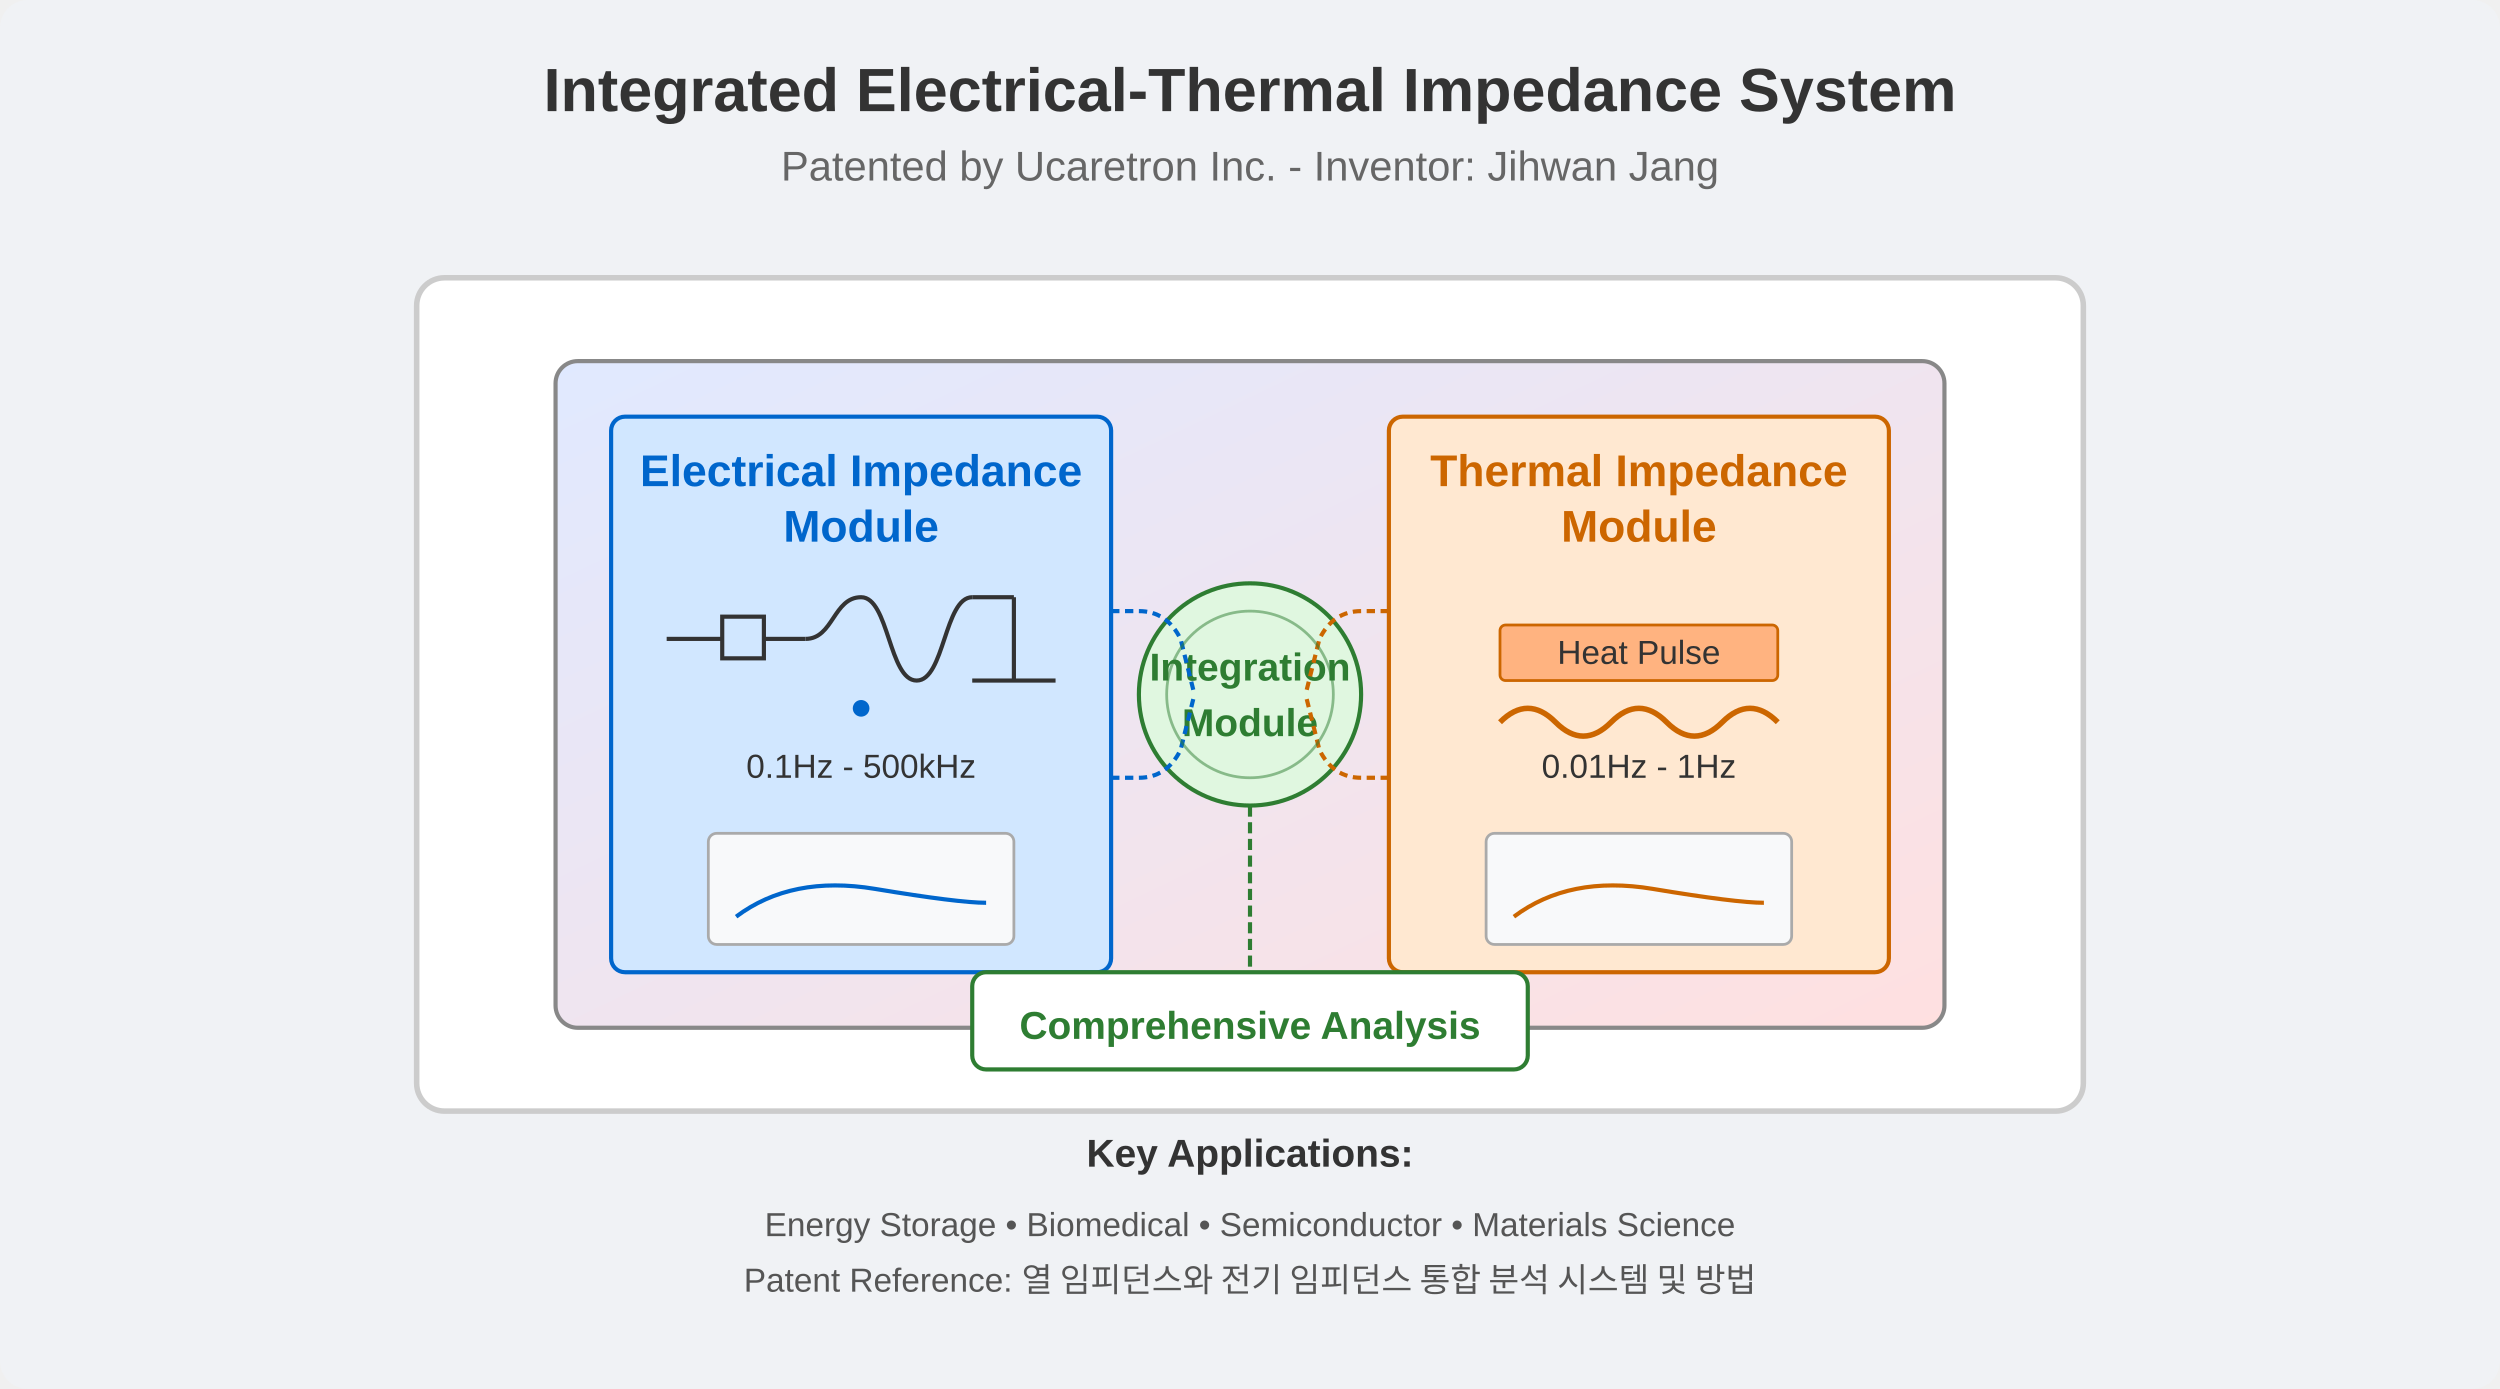
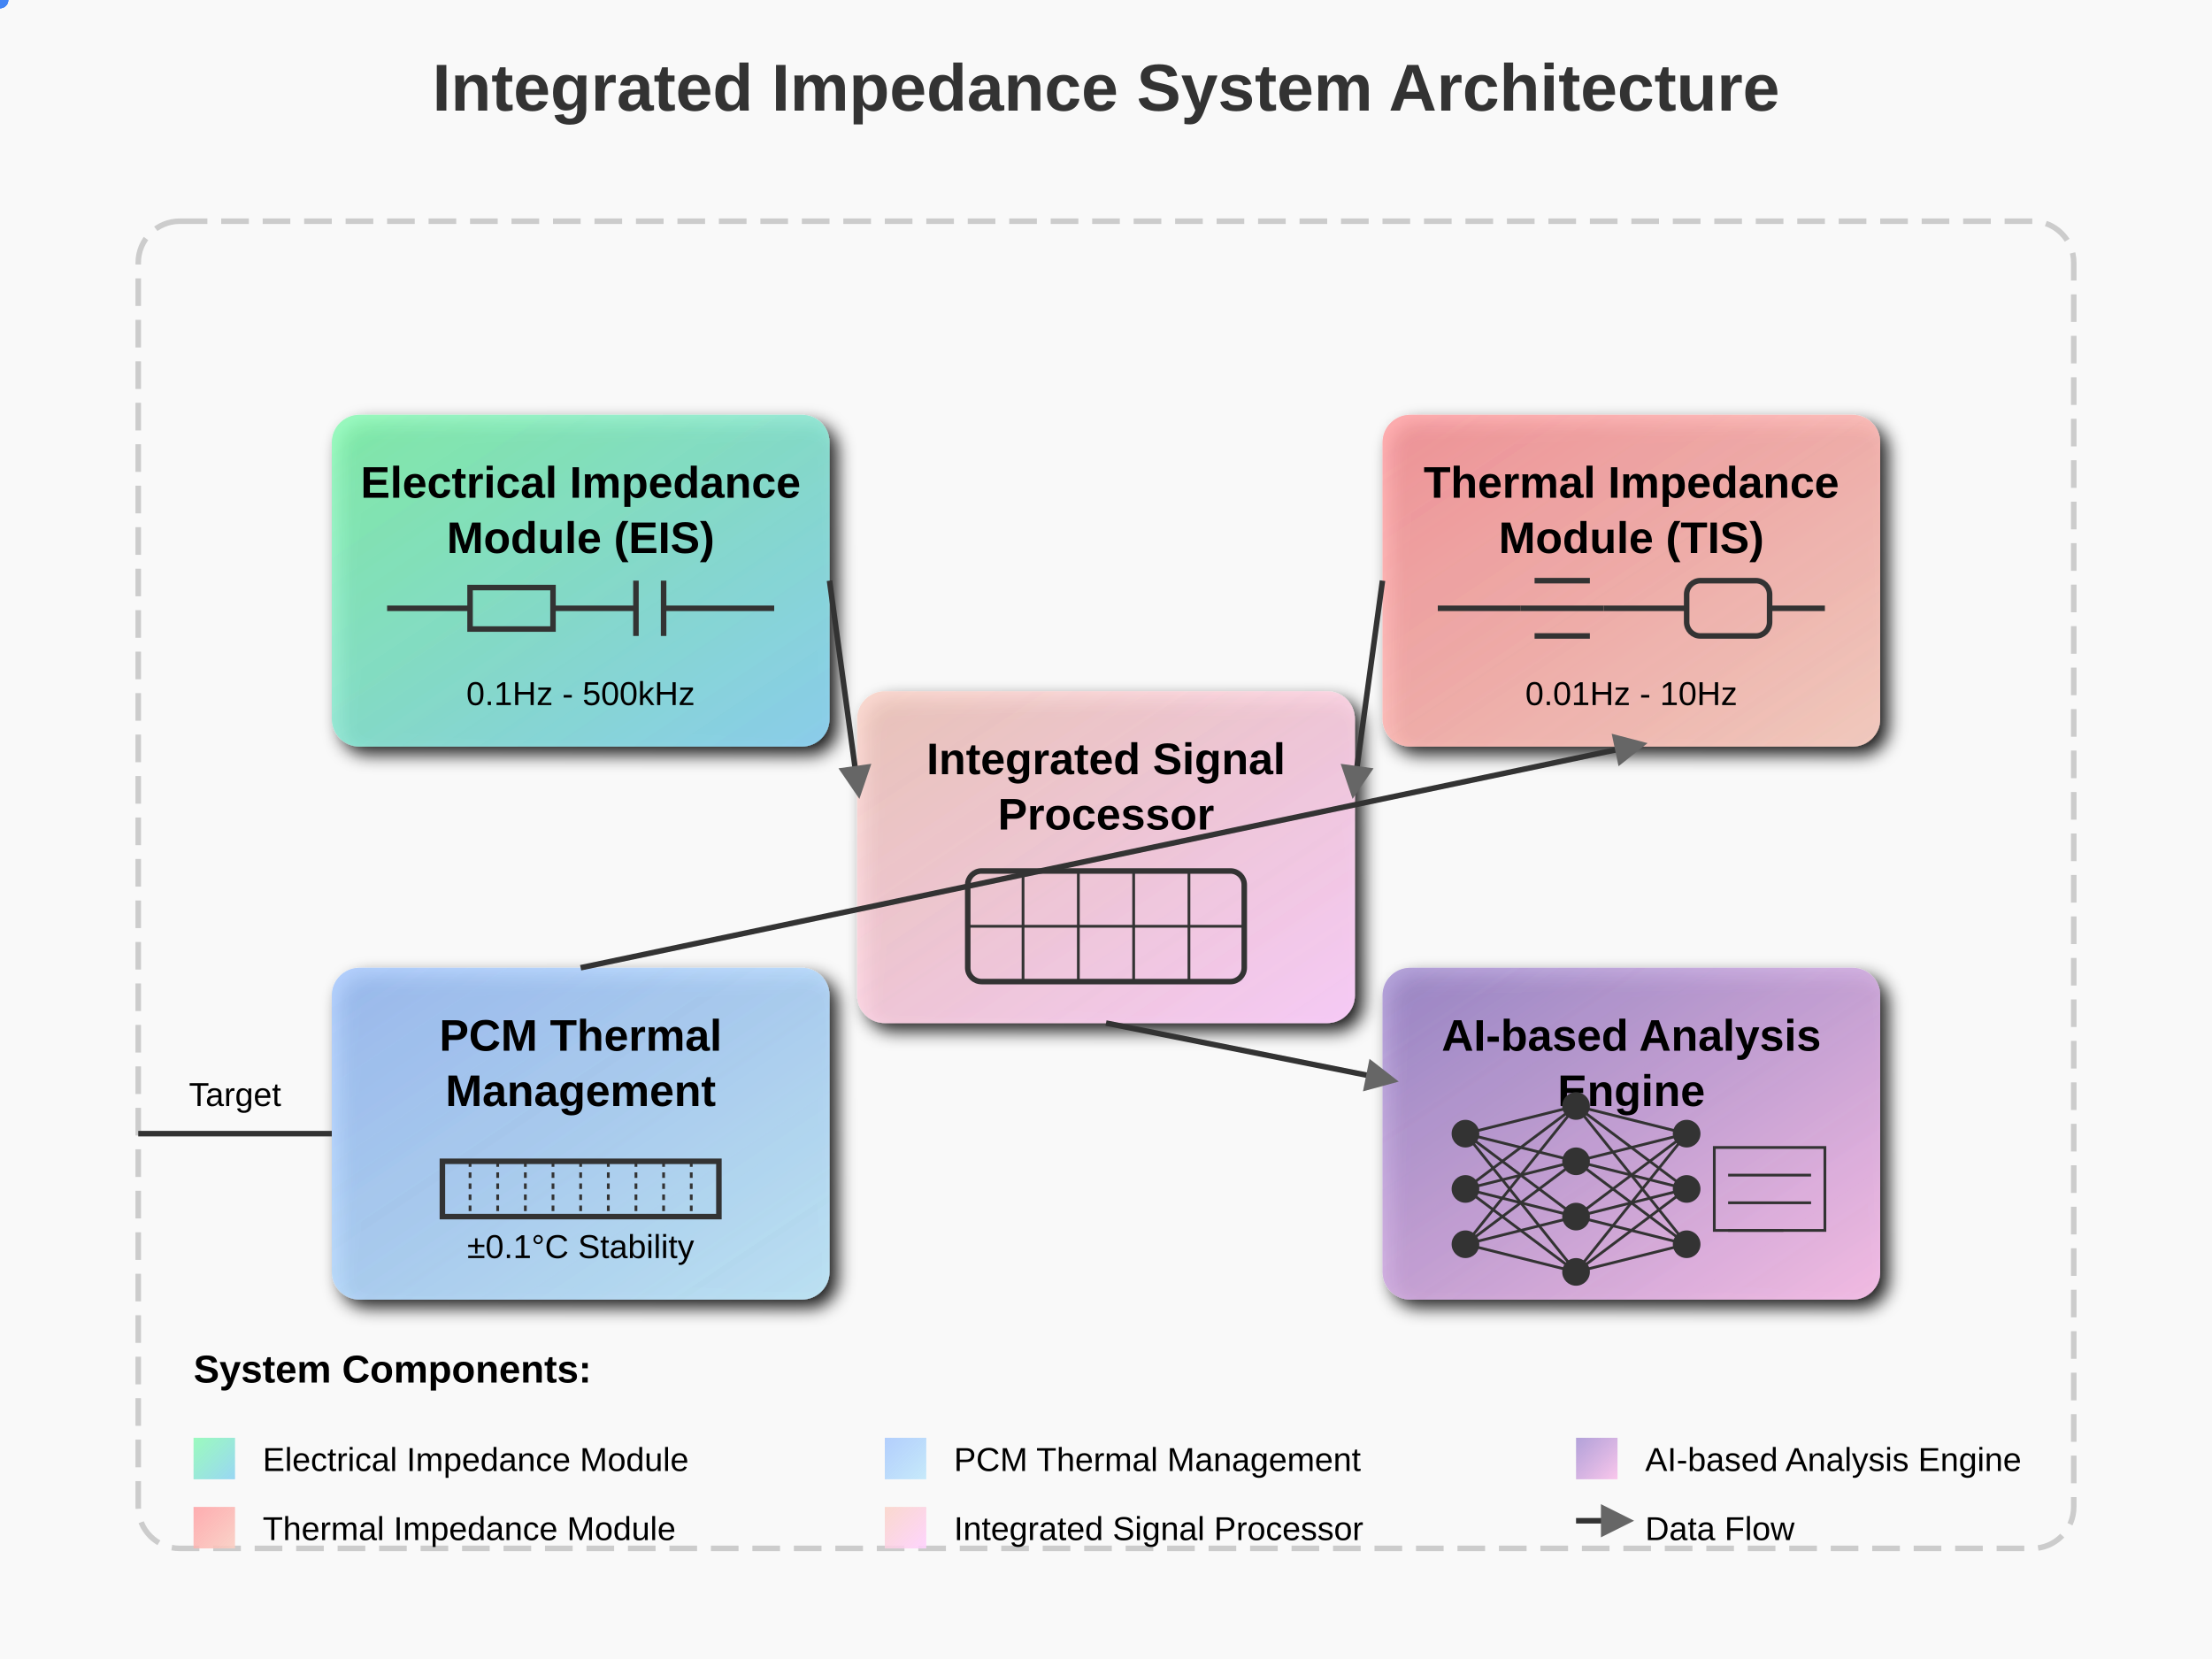
- <svg xmlns="http://www.w3.org/2000/svg" viewBox="0 0 900 500" width="900" height="500">
-   <rect width="900" height="500" fill="#f0f2f5" rx="10" ry="10" />
-   <text x="450" y="40" font-family="Arial, sans-serif" font-size="22" font-weight="bold" text-anchor="middle" fill="#333">Integrated Electrical-Thermal Impedance System</text>
-   <text x="450" y="65" font-family="Arial, sans-serif" font-size="15" text-anchor="middle" fill="#666">Patented by Ucaretron Inc. - Inventor: Jihwan Jang</text>
-   <rect x="150" y="100" width="600" height="300" rx="10" ry="10" fill="#fff" stroke="#ccc" stroke-width="2" />
+ <svg xmlns="http://www.w3.org/2000/svg" xmlns:xlink="http://www.w3.org/1999/xlink" width="800" height="600">
  <defs>
-     <linearGradient id="deviceGradient" x1="0%" y1="0%" x2="100%" y2="100%">
-       <stop offset="0%" stop-color="#e0e9ff" />
-       <stop offset="100%" stop-color="#ffe0e0" />
-     </linearGradient>
+     <linearGradient id="module-gradient" x1="0%" y1="0%" x2="0%" y2="100%">
+       <stop offset="0%" stop-color="#ffffff" stop-opacity="1" />
+       <stop offset="100%" stop-color="#f0f0f0" stop-opacity="1" />
+     </linearGradient>
+     <linearGradient id="pcm-gradient" x1="0%" y1="0%" x2="100%" y2="100%">
+       <stop offset="0%" stop-color="#a1c4fd" stop-opacity="0.8" />
+       <stop offset="100%" stop-color="#c2e9fb" stop-opacity="0.9" />
+     </linearGradient>
+     <linearGradient id="eis-gradient" x1="0%" y1="0%" x2="100%" y2="100%">
+       <stop offset="0%" stop-color="#84fab0" stop-opacity="0.8" />
+       <stop offset="100%" stop-color="#8fd3f4" stop-opacity="0.9" />
+     </linearGradient>
+     <linearGradient id="tis-gradient" x1="0%" y1="0%" x2="100%" y2="100%">
+       <stop offset="0%" stop-color="#ff9a9e" stop-opacity="0.8" />
+       <stop offset="100%" stop-color="#fad0c4" stop-opacity="0.9" />
+     </linearGradient>
+     <linearGradient id="ai-gradient" x1="0%" y1="0%" x2="100%" y2="100%">
+       <stop offset="0%" stop-color="#a18cd1" stop-opacity="0.8" />
+       <stop offset="100%" stop-color="#fbc2eb" stop-opacity="0.9" />
+     </linearGradient>
+     <linearGradient id="processor-gradient" x1="0%" y1="0%" x2="100%" y2="100%">
+       <stop offset="0%" stop-color="#fad0c4" stop-opacity="0.8" />
+       <stop offset="100%" stop-color="#ffd1ff" stop-opacity="0.9" />
+     </linearGradient>
+     <filter id="drop-shadow" x="-20%" y="-20%" width="140%" height="140%">
+       <feGaussianBlur in="SourceAlpha" stdDeviation="3" result="blur" />
+       <feOffset in="blur" dx="3" dy="3" result="offsetBlur" />
+       <feComposite in="SourceGraphic" in2="offsetBlur" operator="over" />
+     </filter>
+     <marker id="arrow" viewBox="0 0 10 10" refX="5" refY="5" markerWidth="6" markerHeight="6" orient="auto">
+       <path d="M 0 0 L 10 5 L 0 10 z" fill="#666" />
+     </marker>
+     <circle id="data-point" r="3" fill="#4285f4">
+       <animate attributeName="opacity" values="1;0.2;1" dur="2s" repeatCount="indefinite" />
+     </circle>
  </defs>
-   <rect x="200" y="130" width="500" height="240" rx="8" ry="8" fill="url(#deviceGradient)" stroke="#888" stroke-width="1.5" />
-   <rect x="220" y="150" width="180" height="200" rx="5" ry="5" fill="#d1e7ff" stroke="#0066cc" stroke-width="1.5" />
-   <text x="310" y="175" font-family="Arial, sans-serif" font-size="16" font-weight="bold" text-anchor="middle" fill="#0066cc">Electrical Impedance</text>
-   <text x="310" y="195" font-family="Arial, sans-serif" font-size="16" font-weight="bold" text-anchor="middle" fill="#0066cc">Module</text>
-   <line x1="240" y1="230" x2="260" y2="230" stroke="#333" stroke-width="1.5" />
-   <rect x="260" y="222" width="15" height="15" fill="none" stroke="#333" stroke-width="1.5" />
-   <line x1="275" y1="230" x2="290" y2="230" stroke="#333" stroke-width="1.5" />
-   <path d="M 290,230 C 300,230 300,215 310,215 S 320,245 330,245 S 340,215 350,215" fill="none" stroke="#333" stroke-width="1.5" />
-   <line x1="350" y1="215" x2="365" y2="215" stroke="#333" stroke-width="1.5" />
-   <line x1="365" y1="215" x2="365" y2="245" stroke="#333" stroke-width="1.5" />
-   <line x1="350" y1="245" x2="380" y2="245" stroke="#333" stroke-width="1.5" />
-   <circle cx="310" cy="255" r="3" fill="#0066cc">
-     <animate attributeName="cy" values="255;240;255" dur="2s" repeatCount="indefinite" />
-     <animate attributeName="r" values="3;5;3" dur="2s" repeatCount="indefinite" />
-   </circle>
-   <text x="310" y="280" font-family="Arial, sans-serif" font-size="12" text-anchor="middle" fill="#333">0.1Hz - 500kHz</text>
-   <rect x="255" y="300" width="110" height="40" rx="3" ry="3" fill="#f8f9fa" stroke="#aaa" stroke-width="1" />
-   <path d="M 265,330 Q 285,315 315,320 T 355,325" fill="none" stroke="#0066cc" stroke-width="1.5" />
-   <rect x="500" y="150" width="180" height="200" rx="5" ry="5" fill="#ffe8d1" stroke="#cc6600" stroke-width="1.5" />
-   <text x="590" y="175" font-family="Arial, sans-serif" font-size="16" font-weight="bold" text-anchor="middle" fill="#cc6600">Thermal Impedance</text>
-   <text x="590" y="195" font-family="Arial, sans-serif" font-size="16" font-weight="bold" text-anchor="middle" fill="#cc6600">Module</text>
-   <rect x="540" y="225" width="100" height="20" rx="2" ry="2" fill="#ffb380" stroke="#cc6600" stroke-width="1" />
-   <text x="590" y="239" font-family="Arial, sans-serif" font-size="12" text-anchor="middle" fill="#333">Heat Pulse</text>
-   <path d="M 540,260 Q 550,250 560,260 T 580,260 T 600,260 T 620,260 T 640,260" fill="none" stroke="#cc6600" stroke-width="2">
-     <animate attributeName="d" values="M 540,260 Q 550,250 560,260 T 580,260 T 600,260 T 620,260 T 640,260;                      M 540,260 Q 550,270 560,260 T 580,260 T 600,260 T 620,260 T 640,260;                      M 540,260 Q 550,250 560,260 T 580,260 T 600,260 T 620,260 T 640,260" dur="3s" repeatCount="indefinite" />
-   </path>
-   <text x="590" y="280" font-family="Arial, sans-serif" font-size="12" text-anchor="middle" fill="#333">0.01Hz - 1Hz</text>
-   <rect x="535" y="300" width="110" height="40" rx="3" ry="3" fill="#f8f9fa" stroke="#aaa" stroke-width="1" />
-   <path d="M 545,330 Q 565,315 595,320 T 635,325" fill="none" stroke="#cc6600" stroke-width="1.5" />
-   <circle cx="450" cy="250" r="40" fill="#e0f7e0" stroke="#2e7d32" stroke-width="1.5" />
-   <text x="450" y="245" font-family="Arial, sans-serif" font-size="14" font-weight="bold" text-anchor="middle" fill="#2e7d32">Integration</text>
-   <text x="450" y="265" font-family="Arial, sans-serif" font-size="14" font-weight="bold" text-anchor="middle" fill="#2e7d32">Module</text>
-   <path d="M 400,220 L 410,220 Q 420,220 425,230 L 430,250" fill="none" stroke="#0066cc" stroke-width="1.5" stroke-dasharray="3,2" />
-   <path d="M 400,280 L 410,280 Q 420,280 425,270 L 430,250" fill="none" stroke="#0066cc" stroke-width="1.5" stroke-dasharray="3,2" />
-   <path d="M 500,220 L 490,220 Q 480,220 475,230 L 470,250" fill="none" stroke="#cc6600" stroke-width="1.5" stroke-dasharray="3,2" />
-   <path d="M 500,280 L 490,280 Q 480,280 475,270 L 470,250" fill="none" stroke="#cc6600" stroke-width="1.5" stroke-dasharray="3,2" />
-   <circle cx="450" cy="250" r="30" fill="none" stroke="#2e7d32" stroke-width="1" opacity="0.5">
-     <animate attributeName="r" values="30;35;30" dur="4s" repeatCount="indefinite" />
-     <animate attributeName="opacity" values="0.2;0.7;0.2" dur="4s" repeatCount="indefinite" />
-   </circle>
-   <path d="M 450,290 L 450,350" fill="none" stroke="#2e7d32" stroke-width="1.5" stroke-dasharray="4,2" />
-   <rect x="350" y="350" width="200" height="35" rx="5" ry="5" fill="#fff" stroke="#2e7d32" stroke-width="1.5" />
-   <text x="450" y="374" font-family="Arial, sans-serif" font-size="14" font-weight="bold" text-anchor="middle" fill="#2e7d32">Comprehensive Analysis</text>
-   <text x="450" y="420" font-family="Arial, sans-serif" font-size="14" font-weight="bold" text-anchor="middle" fill="#333">Key Applications:</text>
-   <text x="450" y="445" font-family="Arial, sans-serif" font-size="12" text-anchor="middle" fill="#555">Energy Storage • Biomedical • Semiconductor • Materials Science</text>
-   <text x="450" y="465" font-family="Arial, sans-serif" font-size="12" text-anchor="middle" fill="#555">Patent Reference: 열 임피던스와 전기 임피던스 통합 분석 시스템 및 방법</text>
+   <rect width="800" height="600" fill="#f9f9f9" />
+   <text x="400" y="40" font-family="Arial, sans-serif" font-size="24" font-weight="bold" text-anchor="middle" fill="#333">
+     Integrated Impedance System Architecture
+   </text>
+   <rect x="50" y="80" width="700" height="480" rx="15" ry="15" fill="none" stroke="#ccc" stroke-width="2" stroke-dasharray="10,5" />
+   <g transform="translate(120, 150)">
+     <rect width="180" height="120" rx="10" ry="10" fill="url(#eis-gradient)" filter="url(#drop-shadow)" />
+     <text x="90" y="30" font-family="Arial, sans-serif" font-size="16" font-weight="bold" text-anchor="middle">
+       Electrical Impedance
+     </text>
+     <text x="90" y="50" font-family="Arial, sans-serif" font-size="16" font-weight="bold" text-anchor="middle">
+       Module (EIS)
+     </text>
+     <g transform="translate(20, 70)">
+       <line x1="0" y1="0" x2="30" y2="0" stroke="#333" stroke-width="2" />
+       <rect x="30" y="-7.5" width="30" height="15" fill="none" stroke="#333" stroke-width="2" />
+       <line x1="60" y1="0" x2="90" y2="0" stroke="#333" stroke-width="2" />
+       <line x1="90" y1="-10" x2="90" y2="10" stroke="#333" stroke-width="2" />
+       <line x1="100" y1="-10" x2="100" y2="10" stroke="#333" stroke-width="2" />
+       <line x1="100" y1="0" x2="140" y2="0" stroke="#333" stroke-width="2" />
+     </g>
+     <text x="90" y="105" font-family="Arial, sans-serif" font-size="12" text-anchor="middle">
+       0.1Hz - 500kHz
+     </text>
+   </g>
+   <g transform="translate(500, 150)">
+     <rect width="180" height="120" rx="10" ry="10" fill="url(#tis-gradient)" filter="url(#drop-shadow)" />
+     <text x="90" y="30" font-family="Arial, sans-serif" font-size="16" font-weight="bold" text-anchor="middle">
+       Thermal Impedance
+     </text>
+     <text x="90" y="50" font-family="Arial, sans-serif" font-size="16" font-weight="bold" text-anchor="middle">
+       Module (TIS)
+     </text>
+     <g transform="translate(20, 70)">
+       <line x1="0" y1="0" x2="30" y2="0" stroke="#333" stroke-width="2" />
+       <path d="M30,0 L60,0 M35,-10 L55,-10 M35,10 L55,10" stroke="#333" stroke-width="2" />
+       <line x1="60" y1="0" x2="90" y2="0" stroke="#333" stroke-width="2" />
+       <rect x="90" y="-10" width="30" height="20" rx="5" ry="5" fill="none" stroke="#333" stroke-width="2" />
+       <line x1="120" y1="0" x2="140" y2="0" stroke="#333" stroke-width="2" />
+     </g>
+     <text x="90" y="105" font-family="Arial, sans-serif" font-size="12" text-anchor="middle">
+       0.01Hz - 10Hz
+     </text>
+   </g>
+   <g transform="translate(120, 350)">
+     <rect width="180" height="120" rx="10" ry="10" fill="url(#pcm-gradient)" filter="url(#drop-shadow)" />
+     <text x="90" y="30" font-family="Arial, sans-serif" font-size="16" font-weight="bold" text-anchor="middle">
+       PCM Thermal
+     </text>
+     <text x="90" y="50" font-family="Arial, sans-serif" font-size="16" font-weight="bold" text-anchor="middle">
+       Management
+     </text>
+     <g transform="translate(40, 70)">
+       <rect x="0" y="0" width="100" height="20" fill="none" stroke="#333" stroke-width="2" />
+       <path d="M10,0 L10,20 M20,0 L20,20 M30,0 L30,20 M40,0 L40,20 M50,0 L50,20 M60,0 L60,20 M70,0 L70,20 M80,0 L80,20 M90,0 L90,20" stroke="#333" stroke-width="1" stroke-dasharray="2,2" />
+     </g>
+     <text x="90" y="105" font-family="Arial, sans-serif" font-size="12" text-anchor="middle">
+       ±0.1°C Stability
+     </text>
+   </g>
+   <g transform="translate(500, 350)">
+     <rect width="180" height="120" rx="10" ry="10" fill="url(#ai-gradient)" filter="url(#drop-shadow)" />
+     <text x="90" y="30" font-family="Arial, sans-serif" font-size="16" font-weight="bold" text-anchor="middle">
+       AI-based Analysis
+     </text>
+     <text x="90" y="50" font-family="Arial, sans-serif" font-size="16" font-weight="bold" text-anchor="middle">
+       Engine
+     </text>
+     <g transform="translate(30, 60)">
+       <circle cx="0" cy="0" r="5" fill="#333" />
+       <circle cx="0" cy="20" r="5" fill="#333" />
+       <circle cx="0" cy="40" r="5" fill="#333" />
+       <circle cx="40" cy="-10" r="5" fill="#333" />
+       <circle cx="40" cy="10" r="5" fill="#333" />
+       <circle cx="40" cy="30" r="5" fill="#333" />
+       <circle cx="40" cy="50" r="5" fill="#333" />
+       <circle cx="80" cy="0" r="5" fill="#333" />
+       <circle cx="80" cy="20" r="5" fill="#333" />
+       <circle cx="80" cy="40" r="5" fill="#333" />
+       <g stroke="#333" stroke-width="1">
+         <line x1="0" y1="0" x2="40" y2="-10" />
+         <line x1="0" y1="0" x2="40" y2="10" />
+         <line x1="0" y1="0" x2="40" y2="30" />
+         <line x1="0" y1="0" x2="40" y2="50" />
+         <line x1="0" y1="20" x2="40" y2="-10" />
+         <line x1="0" y1="20" x2="40" y2="10" />
+         <line x1="0" y1="20" x2="40" y2="30" />
+         <line x1="0" y1="20" x2="40" y2="50" />
+         <line x1="0" y1="40" x2="40" y2="-10" />
+         <line x1="0" y1="40" x2="40" y2="10" />
+         <line x1="0" y1="40" x2="40" y2="30" />
+         <line x1="0" y1="40" x2="40" y2="50" />
+         <line x1="40" y1="-10" x2="80" y2="0" />
+         <line x1="40" y1="-10" x2="80" y2="20" />
+         <line x1="40" y1="-10" x2="80" y2="40" />
+         <line x1="40" y1="10" x2="80" y2="0" />
+         <line x1="40" y1="10" x2="80" y2="20" />
+         <line x1="40" y1="10" x2="80" y2="40" />
+         <line x1="40" y1="30" x2="80" y2="0" />
+         <line x1="40" y1="30" x2="80" y2="20" />
+         <line x1="40" y1="30" x2="80" y2="40" />
+         <line x1="40" y1="50" x2="80" y2="0" />
+         <line x1="40" y1="50" x2="80" y2="20" />
+         <line x1="40" y1="50" x2="80" y2="40" />
+       </g>
+       <g transform="translate(90, 20)">
+         <rect x="0" y="-15" width="40" height="30" fill="none" stroke="#333" stroke-width="1" />
+         <line x1="5" y1="-5" x2="35" y2="-5" stroke="#333" stroke-width="1" />
+         <line x1="5" y1="5" x2="35" y2="5" stroke="#333" stroke-width="1" />
+         <line x1="5" y1="15" x2="25" y2="15" stroke="#333" stroke-width="1" />
+       </g>
+     </g>
+   </g>
+   <g transform="translate(310, 250)">
+     <rect width="180" height="120" rx="10" ry="10" fill="url(#processor-gradient)" filter="url(#drop-shadow)" />
+     <text x="90" y="30" font-family="Arial, sans-serif" font-size="16" font-weight="bold" text-anchor="middle">
+       Integrated Signal
+     </text>
+     <text x="90" y="50" font-family="Arial, sans-serif" font-size="16" font-weight="bold" text-anchor="middle">
+       Processor
+     </text>
+     <g transform="translate(40, 65)">
+       <rect x="0" y="0" width="100" height="40" rx="5" ry="5" fill="none" stroke="#333" stroke-width="2" />
+       <line x1="20" y1="0" x2="20" y2="40" stroke="#333" stroke-width="1" />
+       <line x1="40" y1="0" x2="40" y2="40" stroke="#333" stroke-width="1" />
+       <line x1="60" y1="0" x2="60" y2="40" stroke="#333" stroke-width="1" />
+       <line x1="80" y1="0" x2="80" y2="40" stroke="#333" stroke-width="1" />
+       <line x1="0" y1="20" x2="100" y2="20" stroke="#333" stroke-width="1" />
+     </g>
+   </g>
+   <line x1="300" y1="210" x2="310" y2="283" stroke="#333" stroke-width="2" marker-end="url(#arrow)" />
+   <line x1="500" y1="210" x2="490" y2="283" stroke="#333" stroke-width="2" marker-end="url(#arrow)" />
+   <line x1="210" y1="350" x2="590" y2="270" stroke="#333" stroke-width="2" marker-end="url(#arrow)" />
+   <line x1="400" y1="370" x2="500" y2="390" stroke="#333" stroke-width="2" marker-end="url(#arrow)" />
+   <g>
+     <line x1="50" y1="410" x2="120" y2="410" stroke="#333" stroke-width="2" />
+     <text x="85" y="400" font-family="Arial, sans-serif" font-size="12" text-anchor="middle">
+       Target
+     </text>
+   </g>
+   <g>
+     <use xlink:href="#data-point">
+       <animateMotion dur="3s" repeatCount="indefinite" path="M300,210 L310,283" />
+     </use>
+     <use xlink:href="#data-point">
+       <animateMotion dur="3s" repeatCount="indefinite" path="M500,210 L490,283" />
+     </use>
+     <use xlink:href="#data-point">
+       <animateMotion dur="4s" repeatCount="indefinite" path="M210,350 L590,270" />
+     </use>
+     <use xlink:href="#data-point">
+       <animateMotion dur="2.5s" repeatCount="indefinite" path="M400,370 L500,390" />
+     </use>
+   </g>
+   <g transform="translate(70, 500)">
+     <text font-family="Arial, sans-serif" font-size="14" font-weight="bold">System Components:</text>
+     <rect x="0" y="20" width="15" height="15" fill="url(#eis-gradient)" />
+     <text x="25" y="32" font-family="Arial, sans-serif" font-size="12">Electrical Impedance Module</text>
+     <rect x="0" y="45" width="15" height="15" fill="url(#tis-gradient)" />
+     <text x="25" y="57" font-family="Arial, sans-serif" font-size="12">Thermal Impedance Module</text>
+     <rect x="250" y="20" width="15" height="15" fill="url(#pcm-gradient)" />
+     <text x="275" y="32" font-family="Arial, sans-serif" font-size="12">PCM Thermal Management</text>
+     <rect x="250" y="45" width="15" height="15" fill="url(#processor-gradient)" />
+     <text x="275" y="57" font-family="Arial, sans-serif" font-size="12">Integrated Signal Processor</text>
+     <rect x="500" y="20" width="15" height="15" fill="url(#ai-gradient)" />
+     <text x="525" y="32" font-family="Arial, sans-serif" font-size="12">AI-based Analysis Engine</text>
+     <line x1="500" y1="50" x2="515" y2="50" stroke="#333" stroke-width="2" marker-end="url(#arrow)" />
+     <text x="525" y="57" font-family="Arial, sans-serif" font-size="12">Data Flow</text>
+   </g>
</svg>
